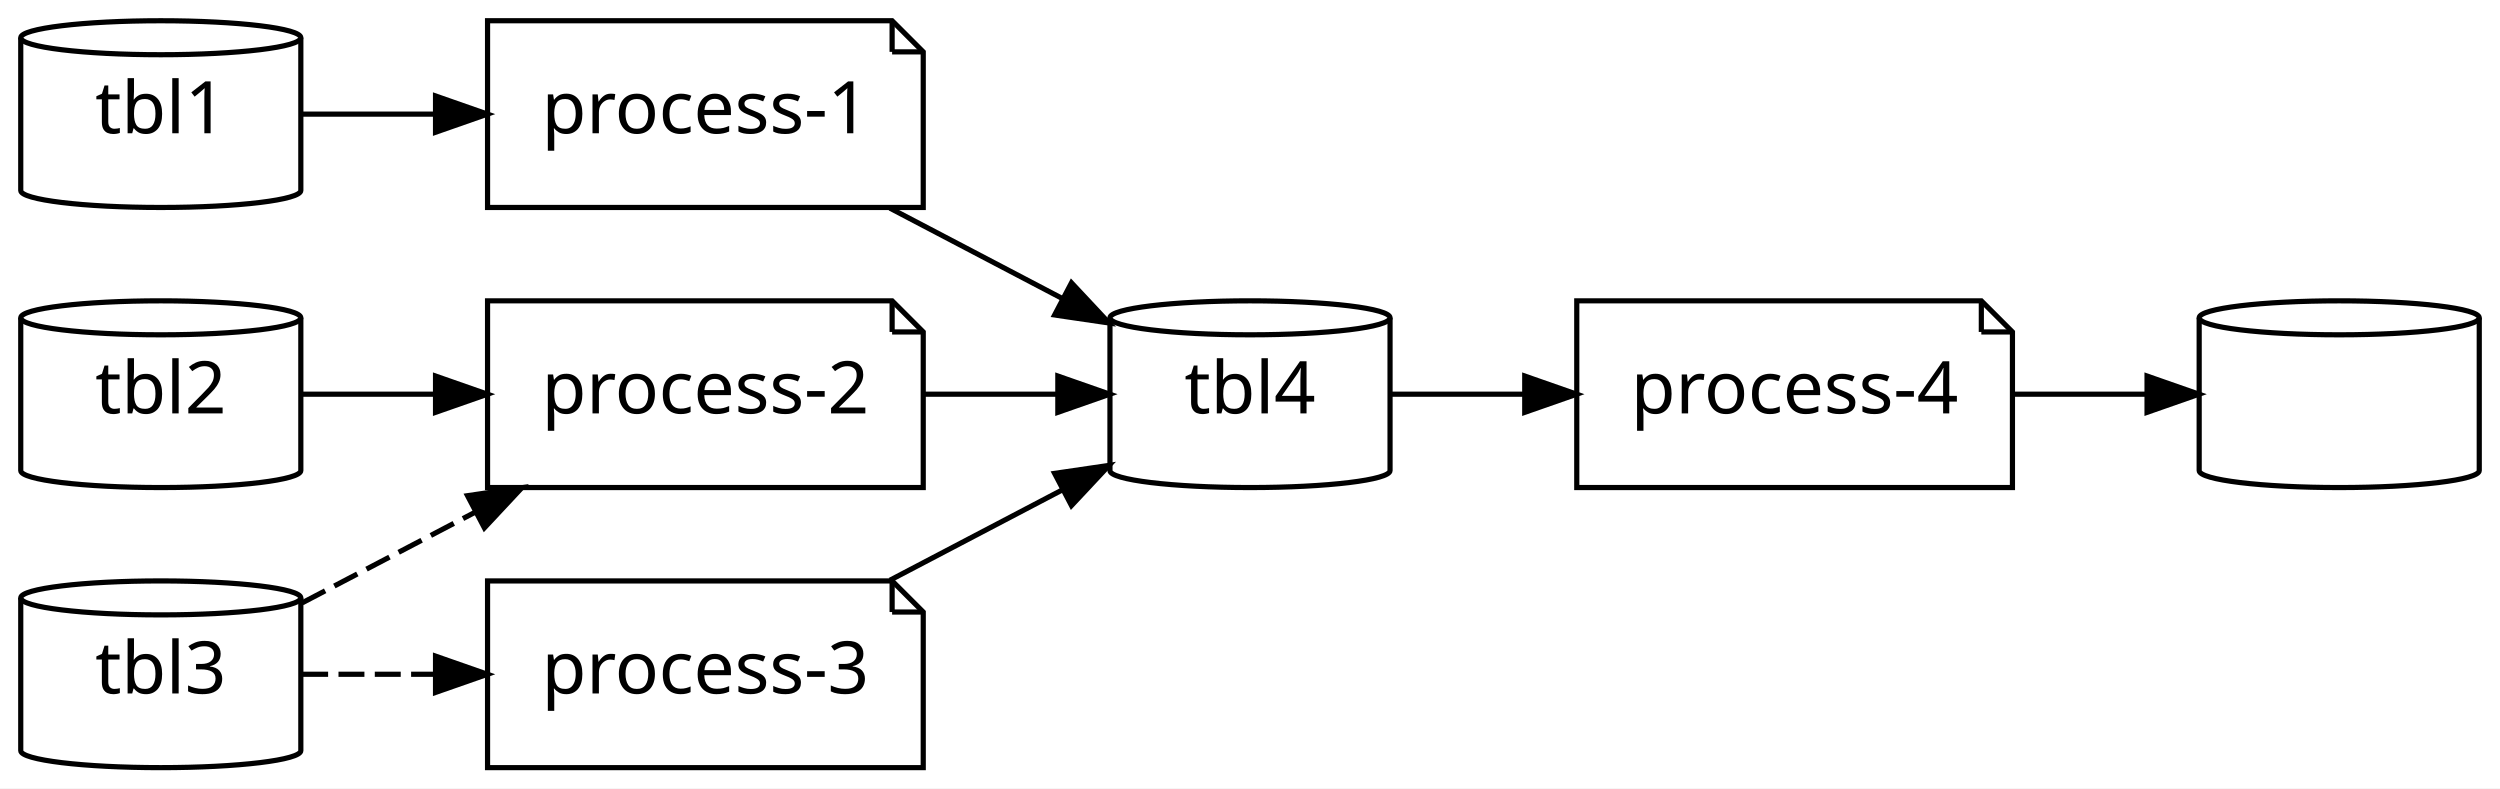
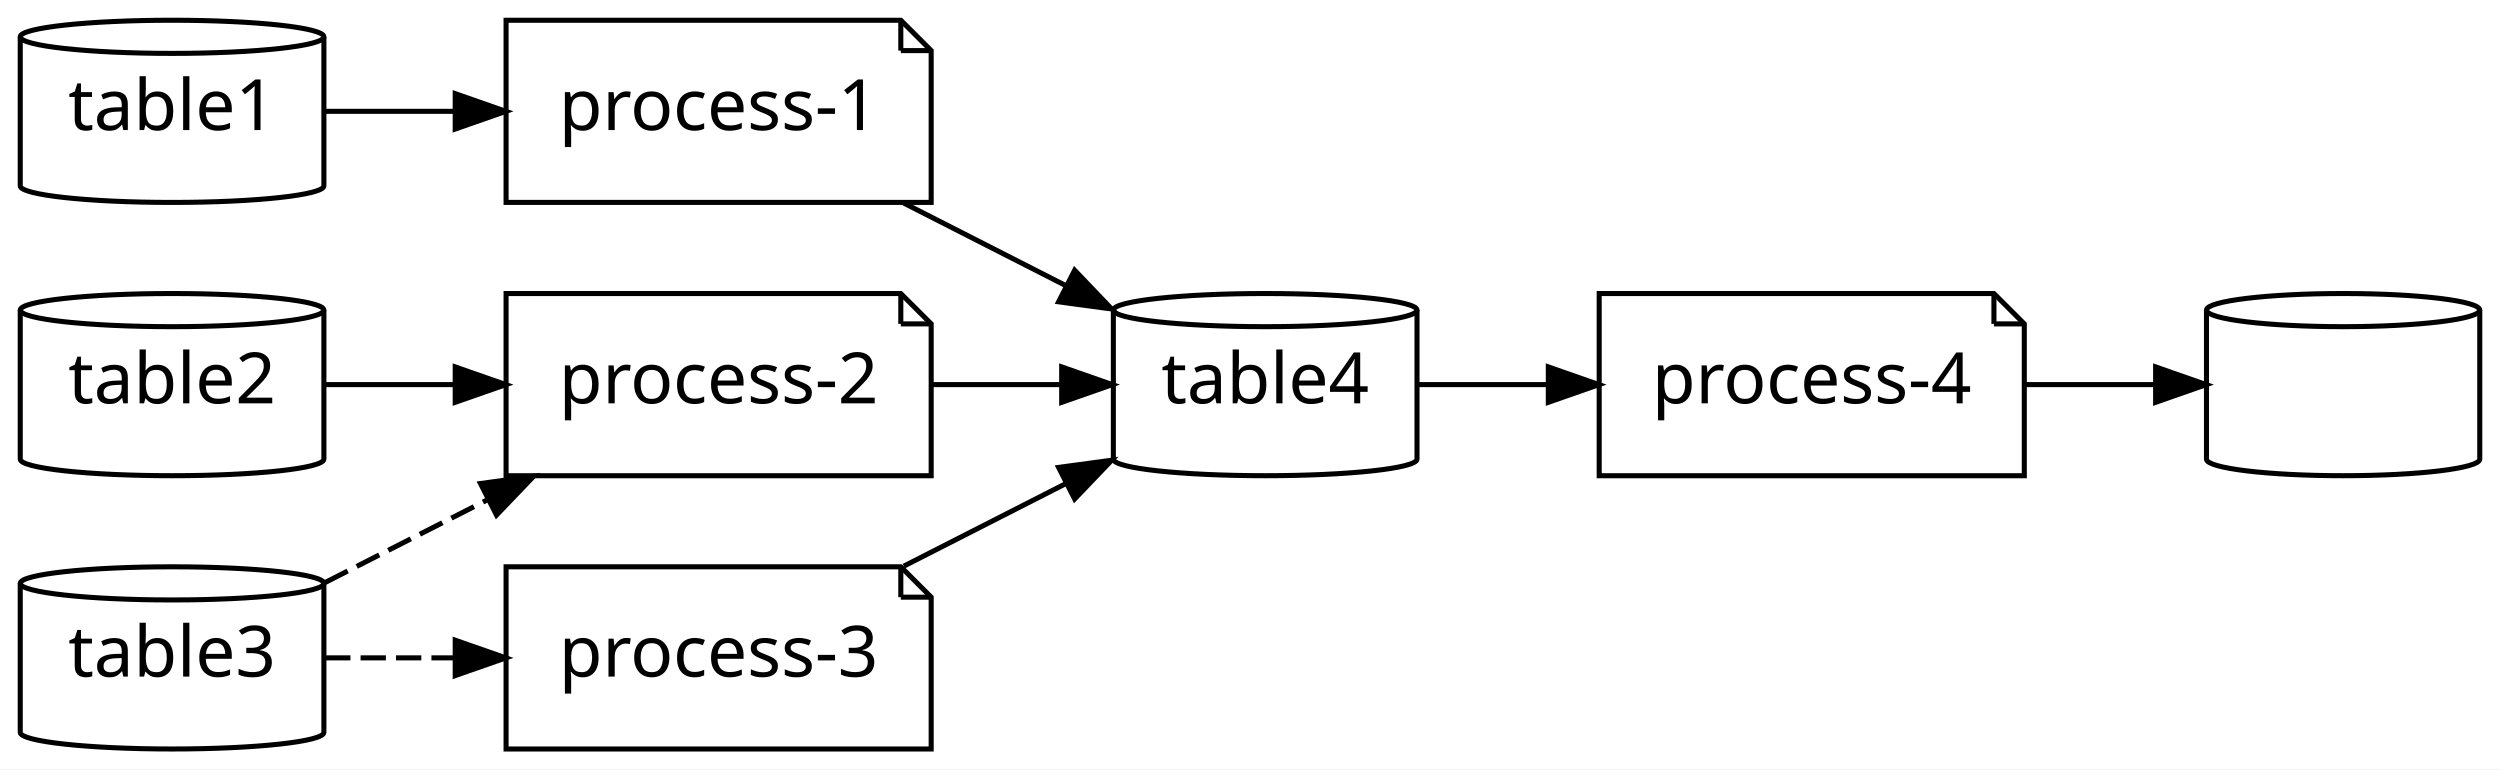
- <svg xmlns="http://www.w3.org/2000/svg" width="482pt" height="152pt" viewBox="0.00 0.00 482.00 152.00">
+ <svg xmlns="http://www.w3.org/2000/svg" width="494pt" height="152pt" viewBox="0.00 0.00 494.00 152.00">
  <g id="graph0" class="graph" transform="scale(1 1) rotate(0) translate(4 148)">
-     <polygon fill="white" stroke="transparent" points="-4,4 -4,-148 478,-148 478,4 -4,4" />
+     <polygon fill="white" stroke="transparent" points="-4,4 -4,-148 490,-148 490,4 -4,4" />
    <g id="node1" class="node">
-       <path fill="none" stroke="black" d="M264,-86.73C264,-88.53 251.9,-90 237,-90 222.1,-90 210,-88.53 210,-86.73 210,-86.73 210,-57.27 210,-57.27 210,-55.47 222.1,-54 237,-54 251.9,-54 264,-55.47 264,-57.27 264,-57.27 264,-86.73 264,-86.73" />
-       <path fill="none" stroke="black" d="M264,-86.73C264,-84.92 251.9,-83.45 237,-83.45 222.1,-83.45 210,-84.92 210,-86.73" />
-       <text text-anchor="middle" x="237" y="-68.3" font-family="MS Gothic" font-size="14.00">tbl4</text>
+       <path fill="none" stroke="black" d="M276,-86.73C276,-88.53 262.55,-90 246,-90 229.45,-90 216,-88.53 216,-86.73 216,-86.73 216,-57.27 216,-57.27 216,-55.47 229.45,-54 246,-54 262.55,-54 276,-55.47 276,-57.27 276,-57.27 276,-86.73 276,-86.73" />
+       <path fill="none" stroke="black" d="M276,-86.73C276,-84.92 262.55,-83.45 246,-83.45 229.45,-83.45 216,-84.92 216,-86.73" />
+       <text text-anchor="middle" x="246" y="-68.3" font-family="MS Gothic" font-size="14.00">table4</text>
    </g>
    <g id="node9" class="node">
-       <polygon fill="none" stroke="black" points="378,-90 300,-90 300,-54 384,-54 384,-84 378,-90" />
-       <polyline fill="none" stroke="black" points="378,-90 378,-84 " />
-       <polyline fill="none" stroke="black" points="384,-84 378,-84 " />
-       <text text-anchor="middle" x="342" y="-68.3" font-family="MS Gothic" font-size="14.00">process-4</text>
+       <polygon fill="none" stroke="black" points="390,-90 312,-90 312,-54 396,-54 396,-84 390,-90" />
+       <polyline fill="none" stroke="black" points="390,-90 390,-84 " />
+       <polyline fill="none" stroke="black" points="396,-84 390,-84 " />
+       <text text-anchor="middle" x="354" y="-68.3" font-family="MS Gothic" font-size="14.00">process-4</text>
    </g>
    <g id="edge6" class="edge">
-       <path fill="none" stroke="black" d="M264.26,-72C272.05,-72 280.88,-72 289.69,-72" />
-       <polygon fill="black" stroke="black" points="289.97,-75.5 299.97,-72 289.97,-68.5 289.97,-75.5" />
+       <path fill="none" stroke="black" d="M276.25,-72C284.17,-72 293,-72 301.75,-72" />
+       <polygon fill="black" stroke="black" points="301.95,-75.5 311.95,-72 301.95,-68.5 301.95,-75.5" />
    </g>
    <g id="node2" class="node">
-       <path fill="none" stroke="black" d="M474,-86.73C474,-88.53 461.9,-90 447,-90 432.1,-90 420,-88.53 420,-86.73 420,-86.73 420,-57.27 420,-57.27 420,-55.47 432.1,-54 447,-54 461.9,-54 474,-55.47 474,-57.27 474,-57.27 474,-86.73 474,-86.73" />
-       <path fill="none" stroke="black" d="M474,-86.73C474,-84.92 461.9,-83.45 447,-83.45 432.1,-83.45 420,-84.92 420,-86.73" />
+       <path fill="none" stroke="black" d="M486,-86.73C486,-88.53 473.9,-90 459,-90 444.1,-90 432,-88.53 432,-86.73 432,-86.73 432,-57.27 432,-57.27 432,-55.47 444.1,-54 459,-54 473.9,-54 486,-55.47 486,-57.27 486,-57.27 486,-86.73 486,-86.73" />
+       <path fill="none" stroke="black" d="M486,-86.73C486,-84.92 473.9,-83.45 459,-83.45 444.1,-83.45 432,-84.92 432,-86.73" />
    </g>
    <g id="node3" class="node">
-       <path fill="none" stroke="black" d="M54,-140.73C54,-142.53 41.9,-144 27,-144 12.1,-144 0,-142.53 0,-140.73 0,-140.73 0,-111.27 0,-111.27 0,-109.47 12.1,-108 27,-108 41.9,-108 54,-109.47 54,-111.27 54,-111.27 54,-140.73 54,-140.73" />
-       <path fill="none" stroke="black" d="M54,-140.73C54,-138.92 41.9,-137.45 27,-137.45 12.1,-137.45 0,-138.92 0,-140.73" />
-       <text text-anchor="middle" x="27" y="-122.3" font-family="MS Gothic" font-size="14.00">tbl1</text>
+       <path fill="none" stroke="black" d="M60,-140.73C60,-142.53 46.55,-144 30,-144 13.45,-144 0,-142.53 0,-140.73 0,-140.73 0,-111.27 0,-111.27 0,-109.47 13.45,-108 30,-108 46.55,-108 60,-109.47 60,-111.27 60,-111.27 60,-140.73 60,-140.73" />
+       <path fill="none" stroke="black" d="M60,-140.73C60,-138.92 46.55,-137.45 30,-137.45 13.45,-137.45 0,-138.92 0,-140.73" />
+       <text text-anchor="middle" x="30" y="-122.3" font-family="MS Gothic" font-size="14.00">table1</text>
    </g>
    <g id="node6" class="node">
-       <polygon fill="none" stroke="black" points="168,-144 90,-144 90,-108 174,-108 174,-138 168,-144" />
-       <polyline fill="none" stroke="black" points="168,-144 168,-138 " />
-       <polyline fill="none" stroke="black" points="174,-138 168,-138 " />
-       <text text-anchor="middle" x="132" y="-122.3" font-family="MS Gothic" font-size="14.00">process-1</text>
+       <polygon fill="none" stroke="black" points="174,-144 96,-144 96,-108 180,-108 180,-138 174,-144" />
+       <polyline fill="none" stroke="black" points="174,-144 174,-138 " />
+       <polyline fill="none" stroke="black" points="180,-138 174,-138 " />
+       <text text-anchor="middle" x="138" y="-122.3" font-family="MS Gothic" font-size="14.00">process-1</text>
    </g>
    <g id="edge2" class="edge">
-       <path fill="none" stroke="black" d="M54.26,-126C62.05,-126 70.88,-126 79.69,-126" />
-       <polygon fill="black" stroke="black" points="79.97,-129.5 89.97,-126 79.97,-122.5 79.97,-129.5" />
+       <path fill="none" stroke="black" d="M60.25,-126C68.17,-126 77,-126 85.75,-126" />
+       <polygon fill="black" stroke="black" points="85.95,-129.5 95.95,-126 85.95,-122.5 85.95,-129.5" />
    </g>
    <g id="node4" class="node">
-       <path fill="none" stroke="black" d="M54,-86.73C54,-88.53 41.9,-90 27,-90 12.1,-90 0,-88.53 0,-86.73 0,-86.73 0,-57.27 0,-57.27 0,-55.47 12.1,-54 27,-54 41.9,-54 54,-55.47 54,-57.27 54,-57.27 54,-86.73 54,-86.73" />
-       <path fill="none" stroke="black" d="M54,-86.73C54,-84.92 41.9,-83.45 27,-83.45 12.1,-83.45 0,-84.92 0,-86.73" />
-       <text text-anchor="middle" x="27" y="-68.3" font-family="MS Gothic" font-size="14.00">tbl2</text>
+       <path fill="none" stroke="black" d="M60,-86.73C60,-88.53 46.55,-90 30,-90 13.45,-90 0,-88.53 0,-86.73 0,-86.73 0,-57.27 0,-57.27 0,-55.47 13.45,-54 30,-54 46.55,-54 60,-55.47 60,-57.27 60,-57.27 60,-86.73 60,-86.73" />
+       <path fill="none" stroke="black" d="M60,-86.73C60,-84.92 46.55,-83.45 30,-83.45 13.45,-83.45 0,-84.92 0,-86.73" />
+       <text text-anchor="middle" x="30" y="-68.3" font-family="MS Gothic" font-size="14.00">table2</text>
    </g>
    <g id="node7" class="node">
-       <polygon fill="none" stroke="black" points="168,-90 90,-90 90,-54 174,-54 174,-84 168,-90" />
-       <polyline fill="none" stroke="black" points="168,-90 168,-84 " />
-       <polyline fill="none" stroke="black" points="174,-84 168,-84 " />
-       <text text-anchor="middle" x="132" y="-68.3" font-family="MS Gothic" font-size="14.00">process-2</text>
+       <polygon fill="none" stroke="black" points="174,-90 96,-90 96,-54 180,-54 180,-84 174,-90" />
+       <polyline fill="none" stroke="black" points="174,-90 174,-84 " />
+       <polyline fill="none" stroke="black" points="180,-84 174,-84 " />
+       <text text-anchor="middle" x="138" y="-68.3" font-family="MS Gothic" font-size="14.00">process-2</text>
+     </g>
+     <g id="edge3" class="edge">
+       <path fill="none" stroke="black" d="M60.25,-72C68.17,-72 77,-72 85.75,-72" />
+       <polygon fill="black" stroke="black" points="85.95,-75.5 95.95,-72 85.95,-68.5 85.95,-75.5" />
+     </g>
+     <g id="node5" class="node">
+       <path fill="none" stroke="black" d="M60,-32.73C60,-34.53 46.55,-36 30,-36 13.45,-36 0,-34.53 0,-32.73 0,-32.73 0,-3.27 0,-3.27 0,-1.47 13.45,0 30,0 46.55,0 60,-1.47 60,-3.27 60,-3.27 60,-32.73 60,-32.73" />
+       <path fill="none" stroke="black" d="M60,-32.73C60,-30.92 46.55,-29.45 30,-29.45 13.45,-29.45 0,-30.92 0,-32.73" />
+       <text text-anchor="middle" x="30" y="-14.3" font-family="MS Gothic" font-size="14.00">table3</text>
+     </g>
+     <g id="edge8" class="edge">
+       <path fill="none" stroke="black" stroke-dasharray="5,2" d="M60.25,-32.9C70.2,-37.97 81.57,-43.76 92.45,-49.31" />
+       <polygon fill="black" stroke="black" points="90.94,-52.46 101.44,-53.88 94.11,-46.22 90.94,-52.46" />
+     </g>
+     <g id="node8" class="node">
+       <polygon fill="none" stroke="black" points="174,-36 96,-36 96,0 180,0 180,-30 174,-36" />
+       <polyline fill="none" stroke="black" points="174,-36 174,-30 " />
+       <polyline fill="none" stroke="black" points="180,-30 174,-30 " />
+       <text text-anchor="middle" x="138" y="-14.3" font-family="MS Gothic" font-size="14.00">process-3</text>
+     </g>
+     <g id="edge9" class="edge">
+       <path fill="none" stroke="black" stroke-dasharray="5,2" d="M60.25,-18C68.17,-18 77,-18 85.75,-18" />
+       <polygon fill="black" stroke="black" points="85.95,-21.5 95.95,-18 85.95,-14.5 85.95,-21.5" />
+     </g>
+     <g id="edge1" class="edge">
+       <path fill="none" stroke="black" d="M174.59,-107.87C184.92,-102.61 196.24,-96.84 206.72,-91.5" />
+       <polygon fill="black" stroke="black" points="208.35,-94.6 215.67,-86.94 205.18,-88.36 208.35,-94.6" />
+     </g>
+     <g id="edge5" class="edge">
+       <path fill="none" stroke="black" d="M180.29,-72C188.62,-72 197.37,-72 205.64,-72" />
+       <polygon fill="black" stroke="black" points="205.79,-75.5 215.79,-72 205.79,-68.5 205.79,-75.5" />
+     </g>
+     <g id="edge4" class="edge">
+       <path fill="none" stroke="black" d="M174.59,-36.13C184.92,-41.39 196.24,-47.16 206.72,-52.5" />
+       <polygon fill="black" stroke="black" points="205.18,-55.64 215.67,-57.06 208.35,-49.4 205.18,-55.64" />
    </g>
    <g id="edge7" class="edge">
-       <path fill="none" stroke="black" d="M54.26,-72C62.05,-72 70.88,-72 79.69,-72" />
-       <polygon fill="black" stroke="black" points="79.97,-75.5 89.97,-72 79.97,-68.5 79.97,-75.5" />
-     </g>
-     <g id="node5" class="node">
-       <path fill="none" stroke="black" d="M54,-32.73C54,-34.53 41.9,-36 27,-36 12.1,-36 0,-34.53 0,-32.73 0,-32.73 0,-3.27 0,-3.27 0,-1.47 12.1,0 27,0 41.9,0 54,-1.47 54,-3.27 54,-3.27 54,-32.73 54,-32.73" />
-       <path fill="none" stroke="black" d="M54,-32.73C54,-30.92 41.9,-29.45 27,-29.45 12.1,-29.45 0,-30.92 0,-32.73" />
-       <text text-anchor="middle" x="27" y="-14.3" font-family="MS Gothic" font-size="14.00">tbl3</text>
-     </g>
-     <g id="edge9" class="edge">
-       <path fill="none" stroke="black" stroke-dasharray="5,2" d="M54.26,-31.77C64.42,-37.09 76.32,-43.33 87.67,-49.28" />
-       <polygon fill="black" stroke="black" points="86.14,-52.43 96.62,-53.97 89.39,-46.23 86.14,-52.43" />
-     </g>
-     <g id="node8" class="node">
-       <polygon fill="none" stroke="black" points="168,-36 90,-36 90,0 174,0 174,-30 168,-36" />
-       <polyline fill="none" stroke="black" points="168,-36 168,-30 " />
-       <polyline fill="none" stroke="black" points="174,-30 168,-30 " />
-       <text text-anchor="middle" x="132" y="-14.3" font-family="MS Gothic" font-size="14.00">process-3</text>
-     </g>
-     <g id="edge8" class="edge">
-       <path fill="none" stroke="black" stroke-dasharray="5,2" d="M54.26,-18C62.05,-18 70.88,-18 79.69,-18" />
-       <polygon fill="black" stroke="black" points="79.97,-21.5 89.97,-18 79.97,-14.5 79.97,-21.5" />
-     </g>
-     <g id="edge3" class="edge">
-       <path fill="none" stroke="black" d="M167.58,-107.87C178.25,-102.28 190.01,-96.11 200.72,-90.5" />
-       <polygon fill="black" stroke="black" points="202.58,-93.47 209.82,-85.73 199.33,-87.27 202.58,-93.47" />
-     </g>
-     <g id="edge5" class="edge">
-       <path fill="none" stroke="black" d="M174,-72C182.52,-72 191.45,-72 199.78,-72" />
-       <polygon fill="black" stroke="black" points="199.95,-75.5 209.95,-72 199.95,-68.5 199.95,-75.5" />
-     </g>
-     <g id="edge1" class="edge">
-       <path fill="none" stroke="black" d="M167.58,-36.13C178.25,-41.72 190.01,-47.89 200.72,-53.5" />
-       <polygon fill="black" stroke="black" points="199.33,-56.73 209.82,-58.27 202.58,-50.53 199.33,-56.73" />
-     </g>
-     <g id="edge4" class="edge">
-       <path fill="none" stroke="black" d="M384,-72C392.52,-72 401.45,-72 409.78,-72" />
-       <polygon fill="black" stroke="black" points="409.95,-75.5 419.95,-72 409.95,-68.5 409.95,-75.5" />
+       <path fill="none" stroke="black" d="M396,-72C404.52,-72 413.45,-72 421.78,-72" />
+       <polygon fill="black" stroke="black" points="421.95,-75.5 431.95,-72 421.95,-68.5 421.95,-75.5" />
    </g>
  </g>
</svg>
